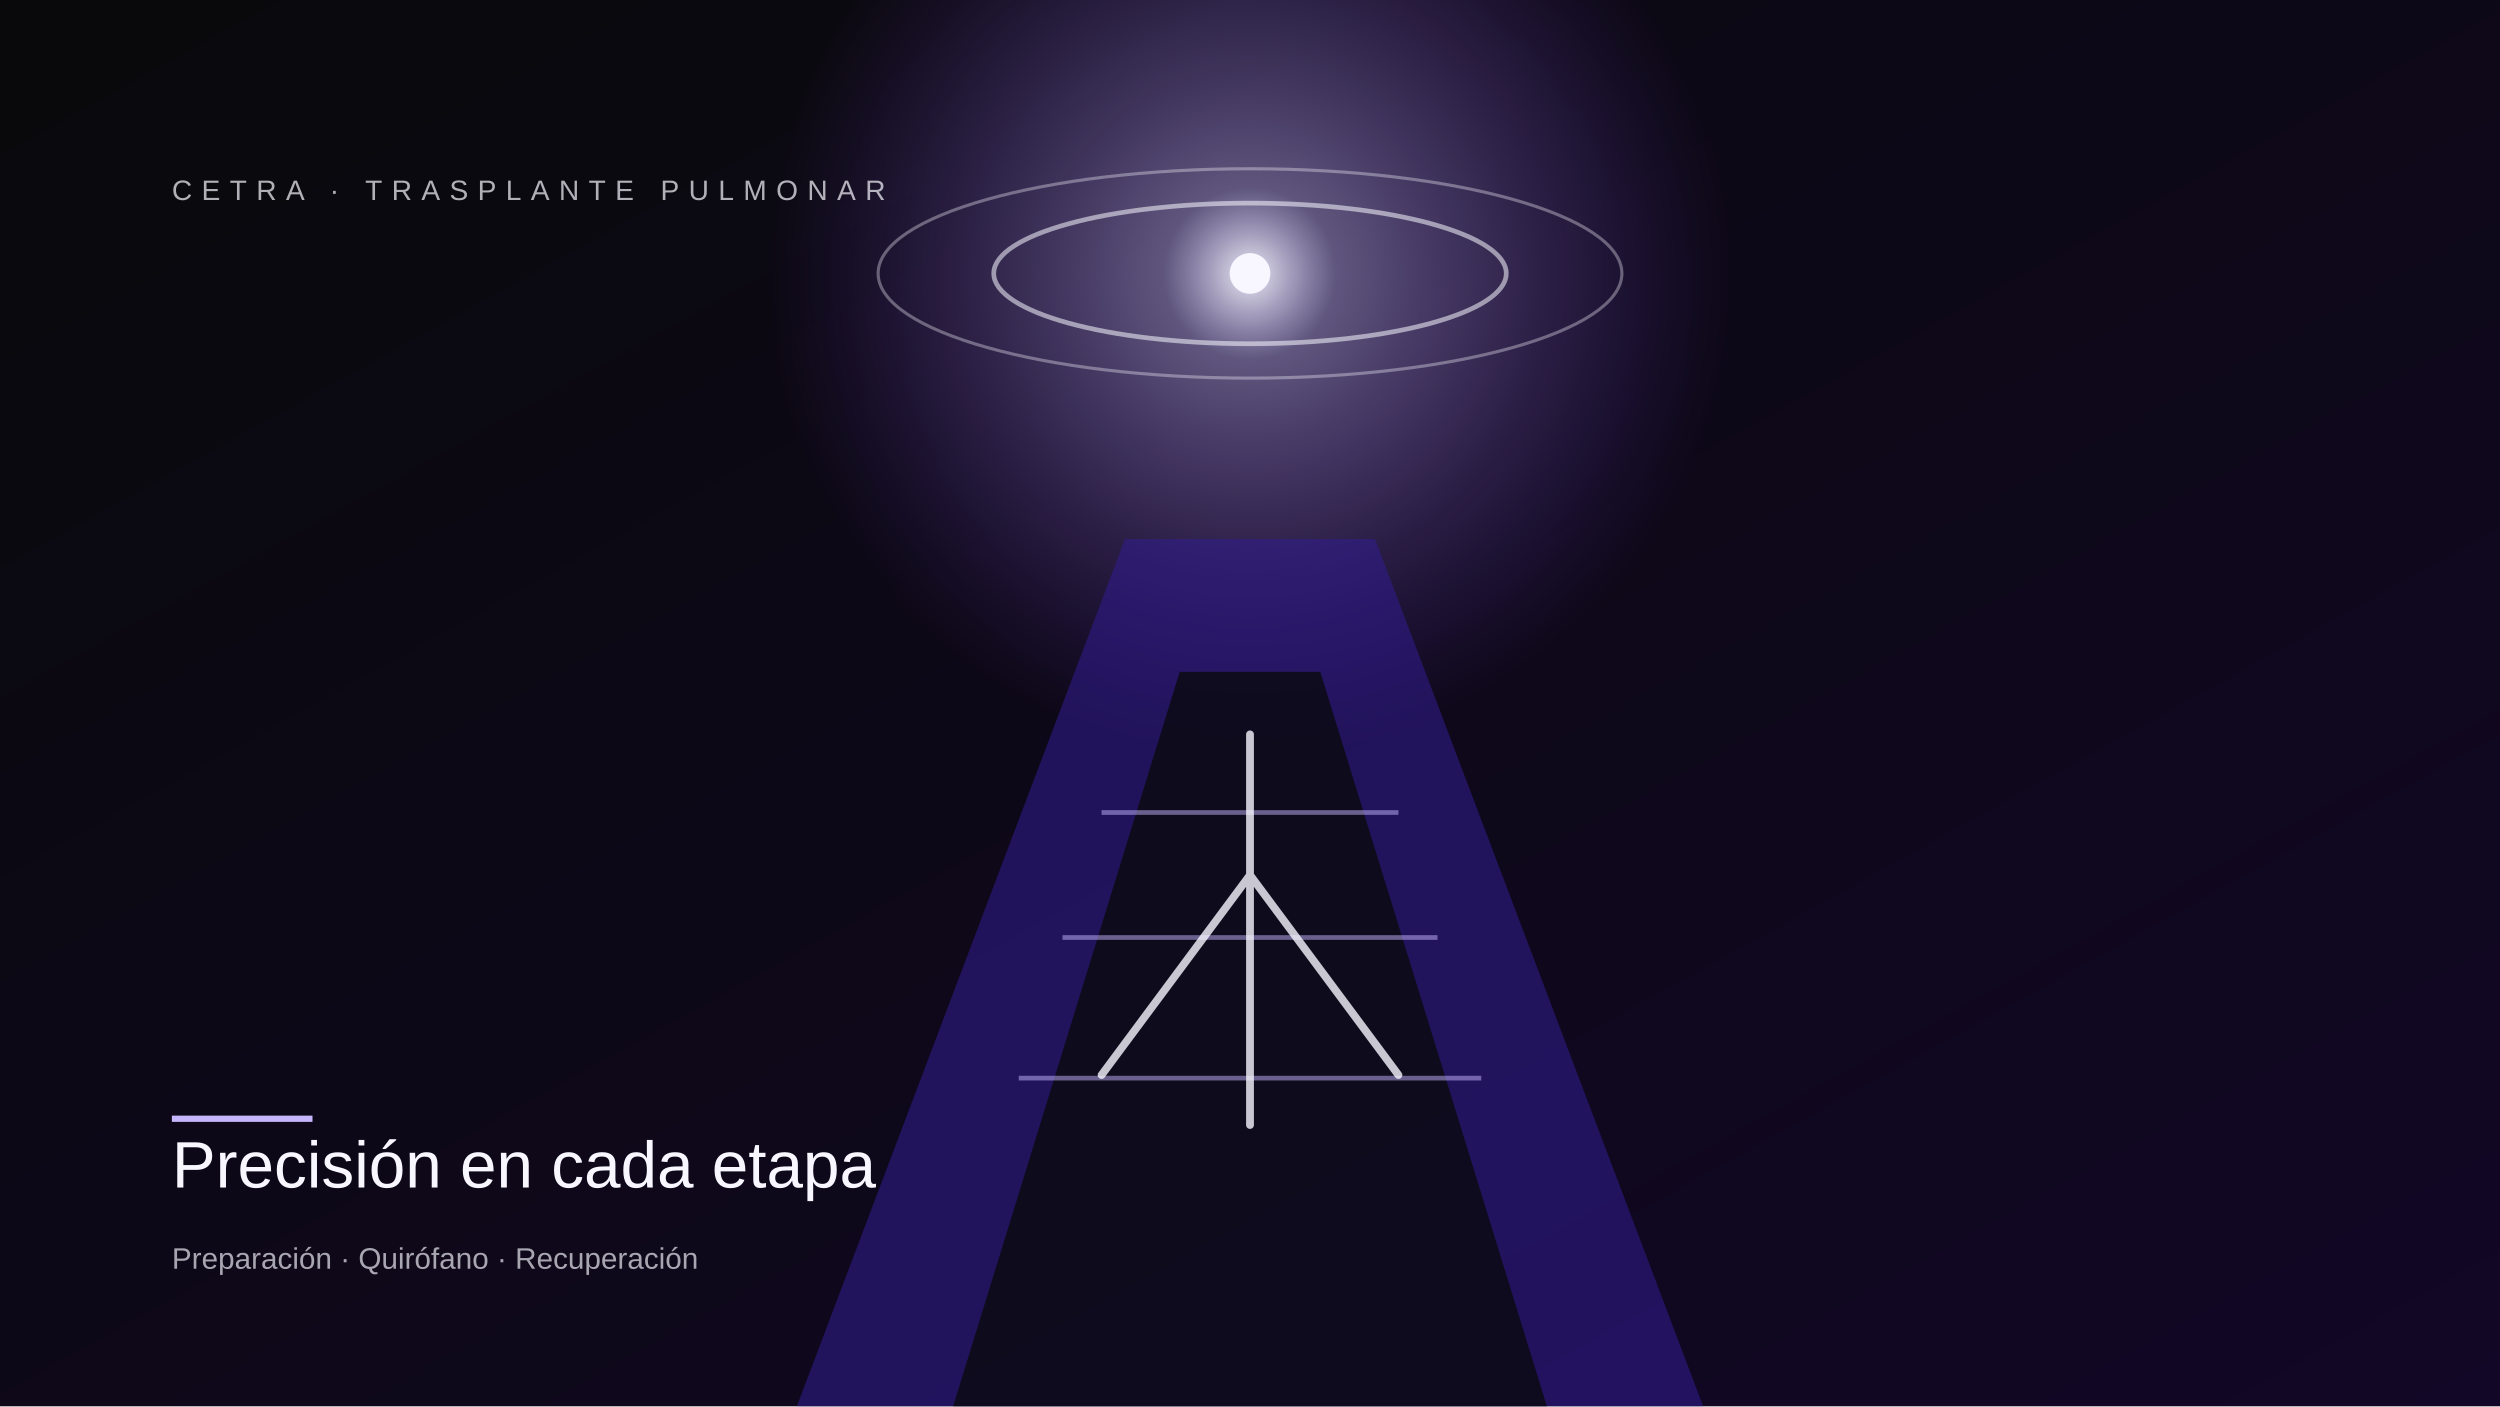
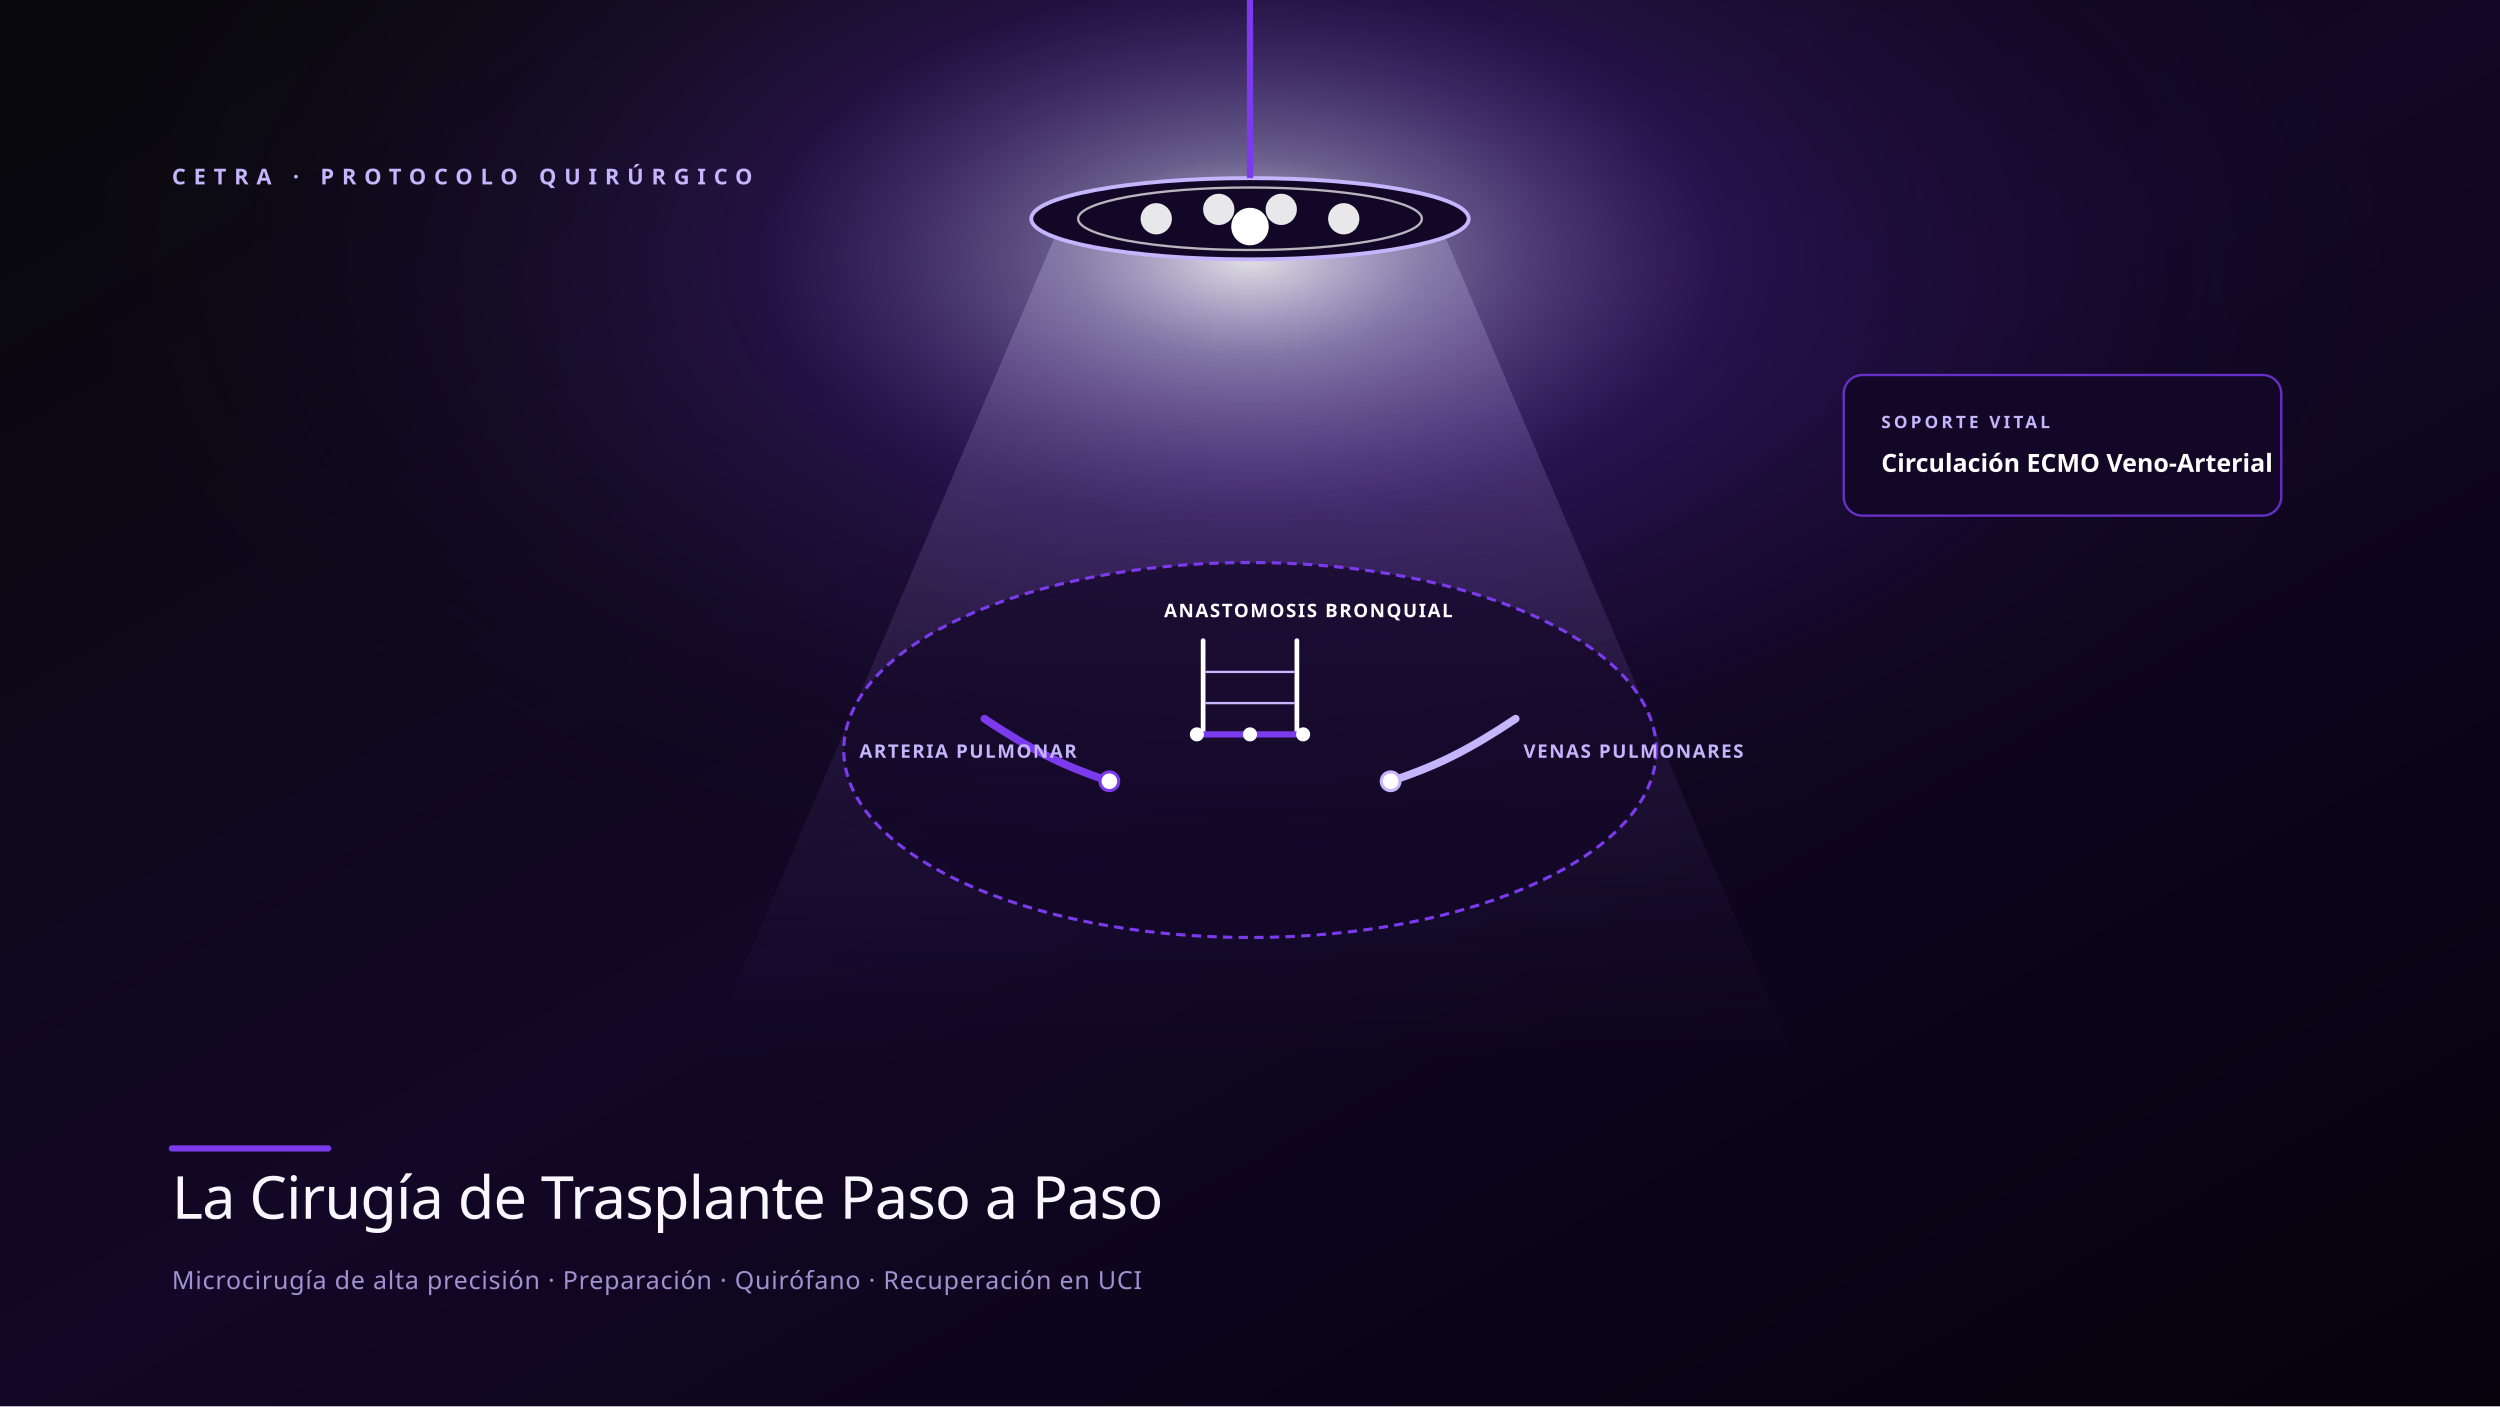
- <svg xmlns="http://www.w3.org/2000/svg" viewBox="0 0 1600 900" role="img" aria-labelledby="t d">
+ <svg xmlns="http://www.w3.org/2000/svg" viewBox="0 0 1600 900" role="img" aria-labelledby="title desc">
  <defs>
-     <linearGradient id="b" y1="0" y2="1">
-       <stop stop-color="#09090B" />
-       <stop offset="1" stop-color="#120726" />
+     <linearGradient id="surgBg" x1="0" y1="0" x2="1" y2="1">
+       <stop offset="0%" stop-color="#09090B" />
+       <stop offset="50%" stop-color="#120726" />
+       <stop offset="100%" stop-color="#05020c" />
    </linearGradient>
-     <radialGradient id="l">
-       <stop stop-color="#f8f7ff" stop-opacity=".95" />
-       <stop offset=".18" stop-color="#c4b5fd" stop-opacity=".45" />
-       <stop offset="1" stop-color="#7C3AED" stop-opacity="0" />
+     <radialGradient id="lampGlow" cx="50%" cy="18%" r="48%">
+       <stop offset="0%" stop-color="#FFFFFF" stop-opacity="0.85" />
+       <stop offset="15%" stop-color="#c4b5fd" stop-opacity="0.5" />
+       <stop offset="40%" stop-color="#7C3AED" stop-opacity="0.2" />
+       <stop offset="100%" stop-color="#09090B" stop-opacity="0" />
    </radialGradient>
+     <linearGradient id="surgicalBeam" x1="0" y1="0" x2="0" y2="1">
+       <stop offset="0%" stop-color="#FFFFFF" stop-opacity="0.25" />
+       <stop offset="100%" stop-color="#7C3AED" stop-opacity="0" />
+     </linearGradient>
  </defs>
-   <rect width="1600" height="900" fill="url(#b)" />
-   <circle cx="800" cy="175" r="310" fill="url(#l)" />
-   <g fill="none" stroke="#f8f7ff">
-     <ellipse cx="800" cy="175" rx="238" ry="67" stroke-width="2" opacity=".35" />
-     <ellipse cx="800" cy="175" rx="164" ry="45" stroke-width="3" opacity=".55" />
-     <circle cx="800" cy="175" r="13" fill="#f8f7ff" stroke="none" />
+   <rect width="1600" height="900" fill="url(#surgBg)" />
+   <path d="M 680,140 L 920,140 L 1150,680 L 450,680 Z" fill="url(#surgicalBeam)" />
+   <rect width="1600" height="900" fill="url(#lampGlow)" />
+   <g transform="translate(800, 140)">
+     <ellipse cx="0" cy="0" rx="140" ry="26" fill="#120726" stroke="#c4b5fd" stroke-width="2.5" />
+     <ellipse cx="0" cy="0" rx="110" ry="20" fill="none" stroke="#FFFFFF" stroke-width="1.5" stroke-opacity="0.7" />
+     <circle cx="-60" cy="0" r="10" fill="#FFFFFF" opacity="0.9" />
+     <circle cx="-20" cy="-6" r="10" fill="#FFFFFF" opacity="0.9" />
+     <circle cx="20" cy="-6" r="10" fill="#FFFFFF" opacity="0.9" />
+     <circle cx="60" cy="0" r="10" fill="#FFFFFF" opacity="0.9" />
+     <circle cx="0" cy="5" r="12" fill="#FFFFFF" />
+     <line x1="0" y1="-26" x2="0" y2="-140" stroke="#7C3AED" stroke-width="4" />
  </g>
-   <path d="M510 900l210-555h160l210 555" fill="#311B92" opacity=".55" />
-   <path d="M610 900l145-470h90l145 470" fill="#09090B" opacity=".78" />
-   <path d="M705 520h190M680 600h240M652 690h296" stroke="#c4b5fd" stroke-width="3" opacity=".5" />
-   <path d="M800 470v250M800 560l-95 128M800 560l95 128" stroke="#f8f7ff" stroke-width="5" stroke-linecap="round" opacity=".8" />
-   <g fill="#f8f7ff" font-family="DM Sans,Arial,sans-serif">
-     <text x="110" y="128" font-size="18" letter-spacing="6" opacity=".7">CETRA · TRASPLANTE PULMONAR</text>
-     <text x="110" y="760" font-size="42">Precisión en cada etapa</text>
-     <text x="110" y="812" font-size="19" opacity=".66">Preparación · Quirófano · Recuperación</text>
+   <g transform="translate(800, 480)">
+     <ellipse cx="0" cy="0" rx="260" ry="120" fill="#120726" fill-opacity="0.7" stroke="#7C3AED" stroke-width="2" stroke-dasharray="6 4" />
+     <g stroke="#FFFFFF" stroke-width="3" stroke-linecap="round">
+       <line x1="-30" y1="-70" x2="-30" y2="-10" />
+       <line x1="30" y1="-70" x2="30" y2="-10" />
+       <line x1="-28" y1="-50" x2="28" y2="-50" stroke="#c4b5fd" stroke-width="1.5" />
+       <line x1="-28" y1="-30" x2="28" y2="-30" stroke="#c4b5fd" stroke-width="1.5" />
+       <line x1="-34" y1="-10" x2="34" y2="-10" stroke="#7C3AED" stroke-width="4" />
+       <circle cx="-34" cy="-10" r="3" fill="#FFFFFF" />
+       <circle cx="0" cy="-10" r="3" fill="#FFFFFF" />
+       <circle cx="34" cy="-10" r="3" fill="#FFFFFF" />
+     </g>
+     <g transform="translate(-130, 20)">
+       <path d="M -40,-40 C -10,-20 10,-10 40,0" fill="none" stroke="#7C3AED" stroke-width="5" stroke-linecap="round" />
+       <circle cx="40" cy="0" r="6" fill="#FFFFFF" stroke="#7C3AED" stroke-width="2" />
+       <text x="-120" y="-15" fill="#c4b5fd" font-family="'DM Sans', system-ui, sans-serif" font-size="12" font-weight="600" letter-spacing="1">ARTERIA PULMONAR</text>
+     </g>
+     <g transform="translate(130, 20)">
+       <path d="M 40,-40 C 10,-20 -10,-10 -40,0" fill="none" stroke="#c4b5fd" stroke-width="5" stroke-linecap="round" />
+       <circle cx="-40" cy="0" r="6" fill="#FFFFFF" stroke="#c4b5fd" stroke-width="2" />
+       <text x="45" y="-15" fill="#c4b5fd" font-family="'DM Sans', system-ui, sans-serif" font-size="12" font-weight="600" letter-spacing="1">VENAS PULMONARES</text>
+     </g>
+     <text x="-55" y="-85" fill="#FFFFFF" font-family="'DM Sans', system-ui, sans-serif" font-size="12" font-weight="600" letter-spacing="1">ANASTOMOSIS BRONQUIAL</text>
  </g>
-   <path d="M110 716h90" stroke="#c4b5fd" stroke-width="4" />
+   <g transform="translate(1180, 240)">
+     <rect width="280" height="90" rx="12" fill="#120726" stroke="#7C3AED" stroke-width="1.5" stroke-opacity="0.8" />
+     <text x="24" y="34" fill="#c4b5fd" font-family="'DM Sans', system-ui, sans-serif" font-size="11" font-weight="700" letter-spacing="2">SOPORTE VITAL</text>
+     <text x="24" y="62" fill="#FFFFFF" font-family="'DM Sans', system-ui, sans-serif" font-size="16" font-weight="600">Circulación ECMO Veno-Arterial</text>
+   </g>
+   <g fill="#f8f7ff" font-family="'DM Sans', system-ui, sans-serif">
+     <text x="110" y="118" font-size="14" font-weight="700" letter-spacing="5" fill="#c4b5fd">
+       CETRA · PROTOCOLO QUIRÚRGICO
+     </text>
+     <text x="110" y="780" font-size="38" font-weight="300" letter-spacing="-0.5">
+       La Cirugía de Trasplante Paso a Paso
+     </text>
+     <text x="110" y="825" font-size="16" font-weight="400" fill="#c4b5fd" opacity="0.8" letter-spacing="0.5">
+       Microcirugía de alta precisión · Preparación · Quirófano · Recuperación en UCI
+     </text>
+   </g>
+   <line x1="110" y1="735" x2="210" y2="735" stroke="#7C3AED" stroke-width="4" stroke-linecap="round" />
</svg>
